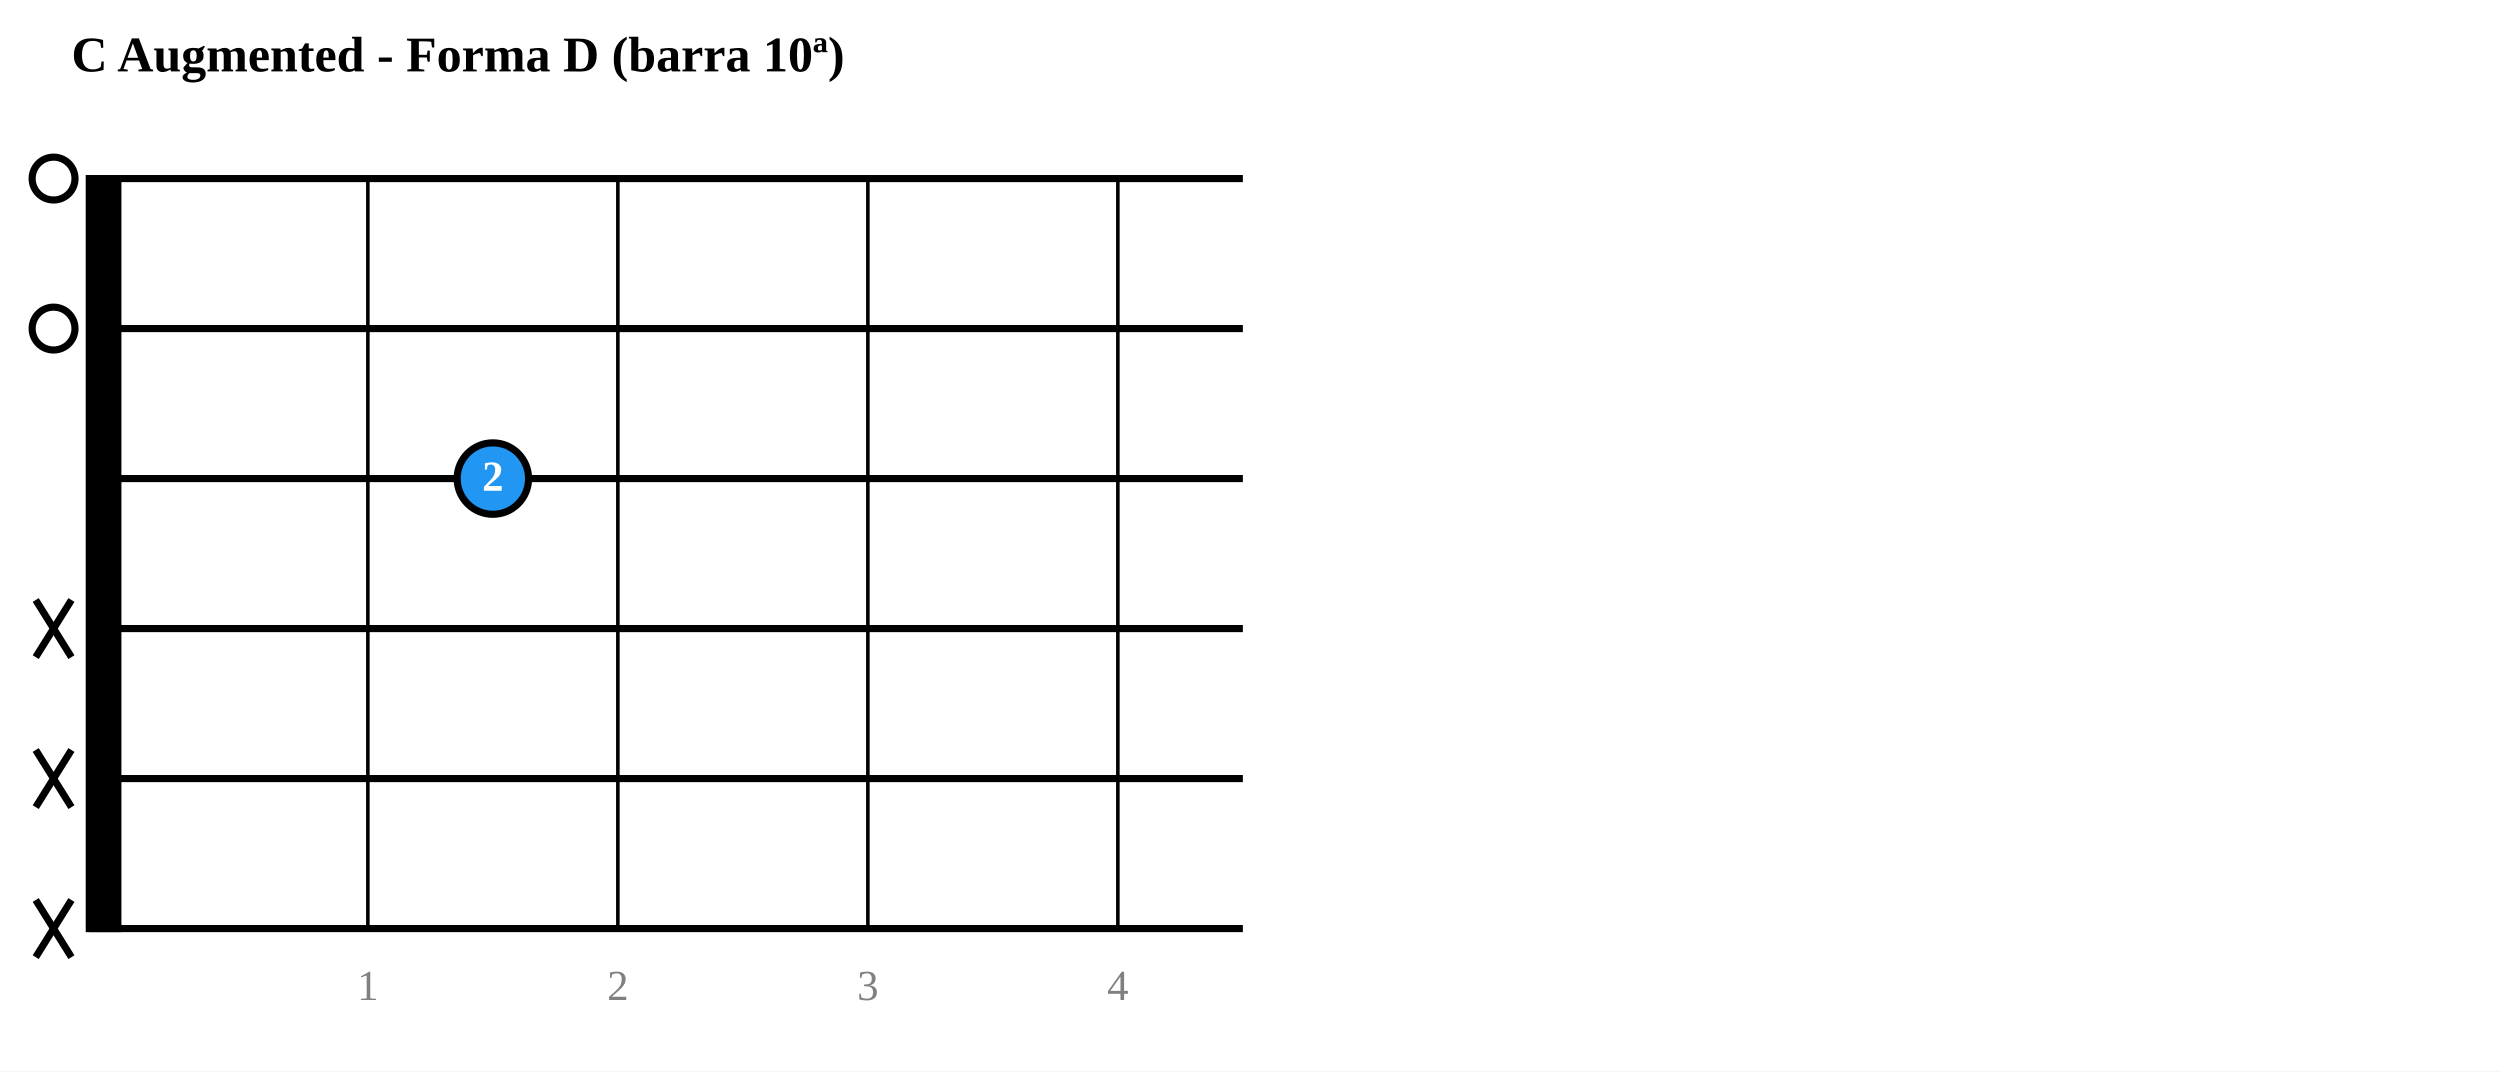
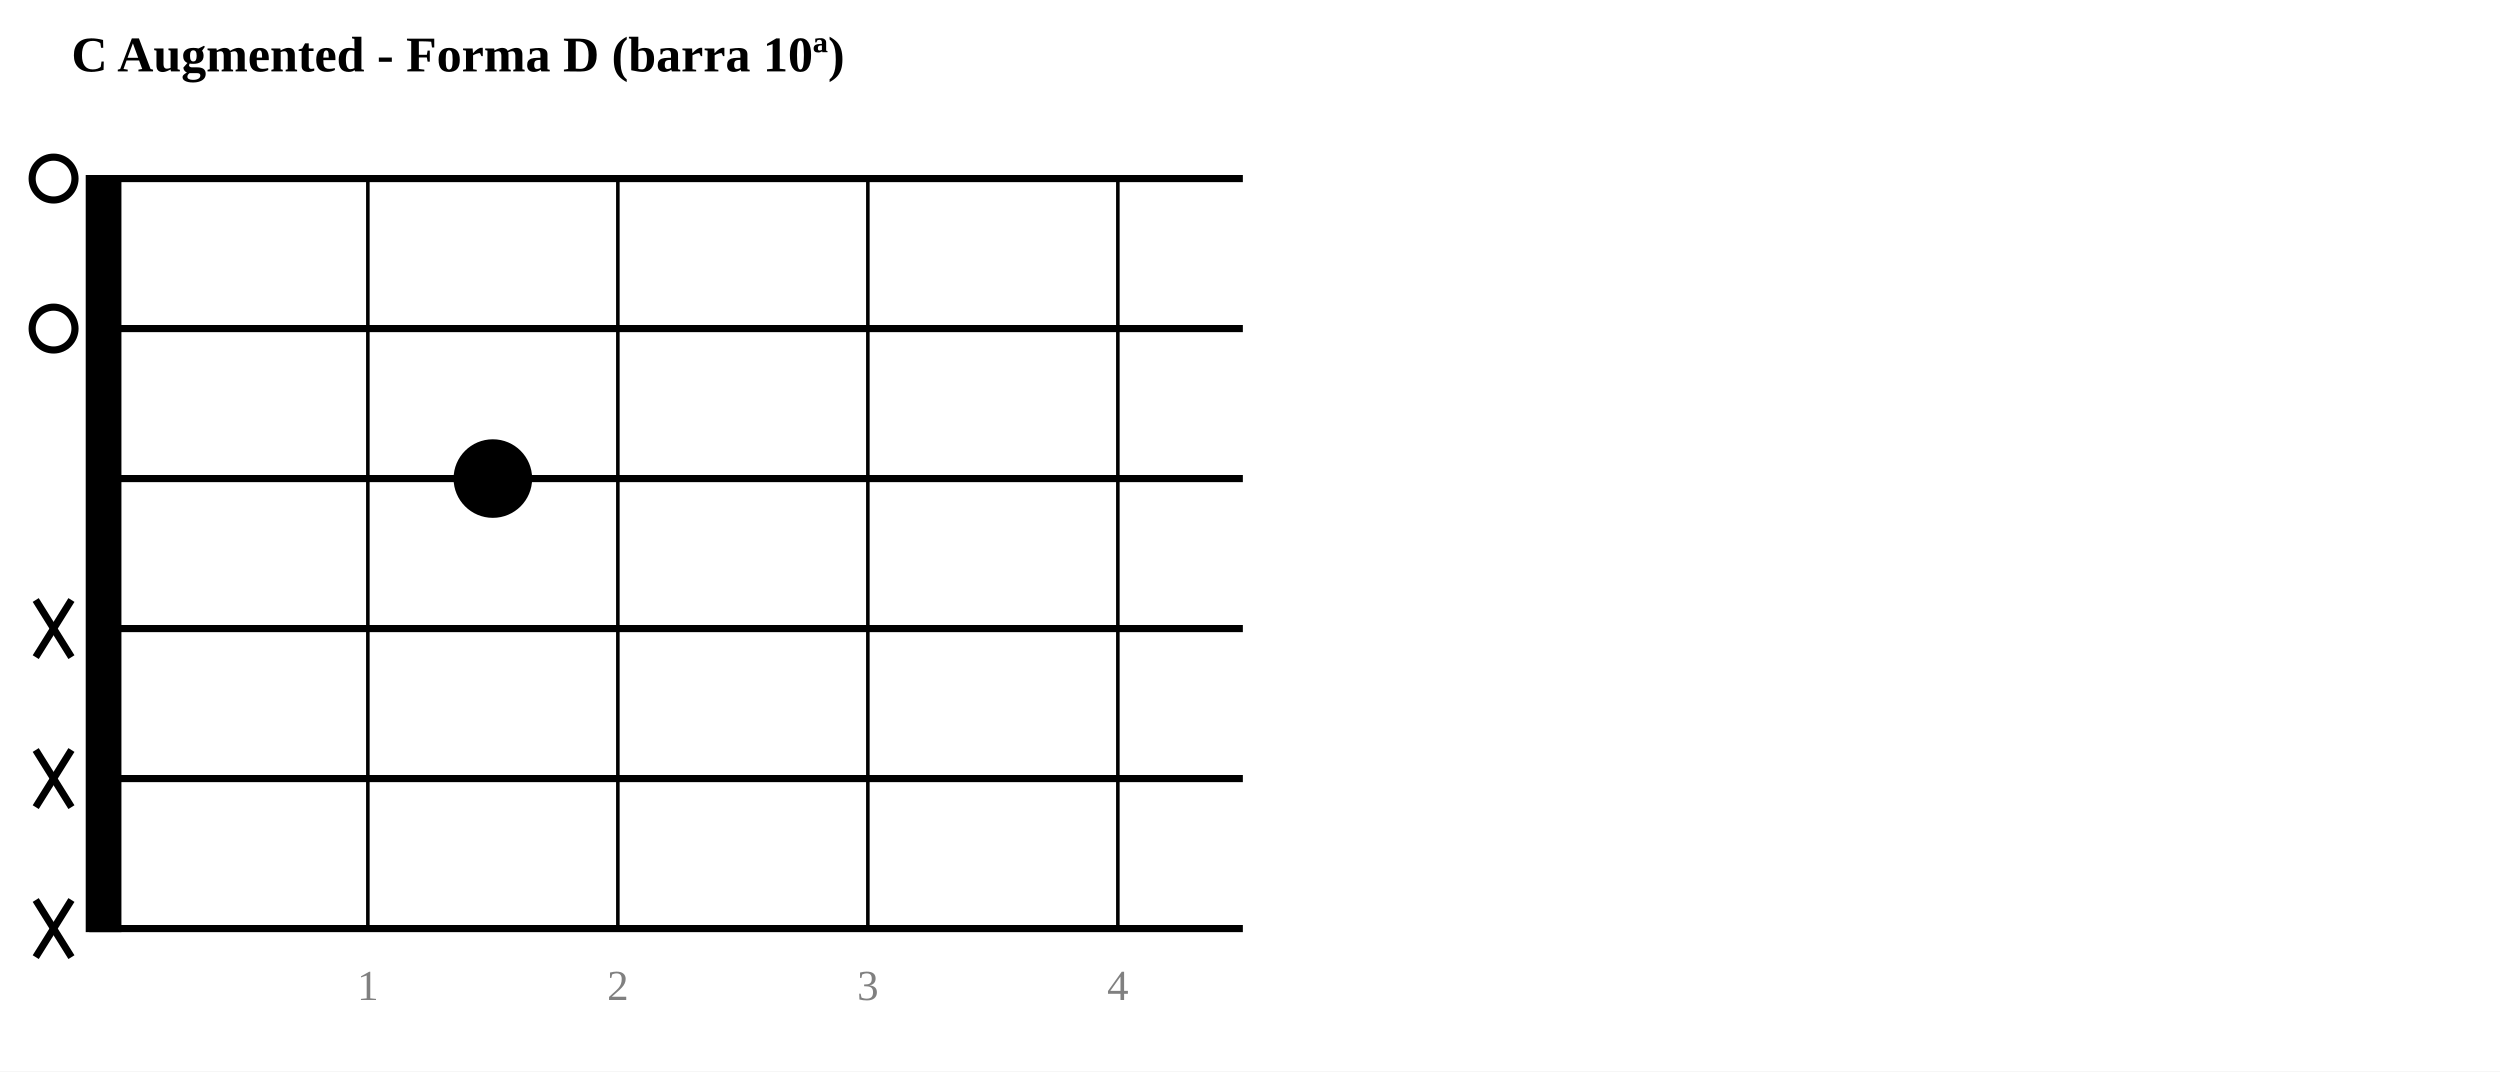
<svg xmlns="http://www.w3.org/2000/svg" width="700" height="300">
  <rect width="700" height="300" fill="white" />
  <text x="20" y="20" text-anchor="start" font-size="14" font-weight="bold">C Augmented - Forma D (barra 10ª)</text>
  <rect x="25" y="50" width="8" height="210.0" fill="black" stroke="black" stroke-width="2" />
  <line x1="25" y1="50.0" x2="348.0" y2="50.0" stroke="black" stroke-width="2" />
  <line x1="25" y1="92.0" x2="348.0" y2="92.0" stroke="black" stroke-width="2" />
  <line x1="25" y1="134.0" x2="348.0" y2="134.0" stroke="black" stroke-width="2" />
  <line x1="25" y1="176.0" x2="348.0" y2="176.0" stroke="black" stroke-width="2" />
  <line x1="25" y1="218.0" x2="348.0" y2="218.0" stroke="black" stroke-width="2" />
  <line x1="25" y1="260.0" x2="348.0" y2="260.0" stroke="black" stroke-width="2" />
  <line x1="103" y1="50" x2="103" y2="260.0" stroke="black" stroke-width="1" />
  <text x="103" y="280.0" text-anchor="middle" font-size="12" fill="gray">1</text>
  <line x1="173" y1="50" x2="173" y2="260.0" stroke="black" stroke-width="1" />
  <text x="173" y="280.0" text-anchor="middle" font-size="12" fill="gray">2</text>
  <line x1="243" y1="50" x2="243" y2="260.0" stroke="black" stroke-width="1" />
  <text x="243" y="280.0" text-anchor="middle" font-size="12" fill="gray">3</text>
  <line x1="313" y1="50" x2="313" y2="260.0" stroke="black" stroke-width="1" />
  <text x="313" y="280.0" text-anchor="middle" font-size="12" fill="gray">4</text>
  <circle cx="15" cy="50.0" r="6" fill="none" stroke="black" stroke-width="2" />
  <circle cx="15" cy="92.0" r="6" fill="none" stroke="black" stroke-width="2" />
-   <circle cx="138.0" cy="134.0" r="10" fill="#2196F3" stroke="black" stroke-width="2" />
-   <text x="138.0" y="134.0" text-anchor="middle" dominant-baseline="middle" font-size="12" font-weight="bold" fill="white">2</text>
+   <circle cx="138.0" cy="134.0" r="10" fill="black" stroke="black" stroke-width="2" />
  <line x1="10" y1="168.0" x2="20" y2="184.0" stroke="black" stroke-width="2" />
  <line x1="20" y1="168.0" x2="10" y2="184.0" stroke="black" stroke-width="2" />
  <line x1="10" y1="210.0" x2="20" y2="226.0" stroke="black" stroke-width="2" />
  <line x1="20" y1="210.0" x2="10" y2="226.0" stroke="black" stroke-width="2" />
  <line x1="10" y1="252.0" x2="20" y2="268.0" stroke="black" stroke-width="2" />
  <line x1="20" y1="252.0" x2="10" y2="268.0" stroke="black" stroke-width="2" />
</svg>
